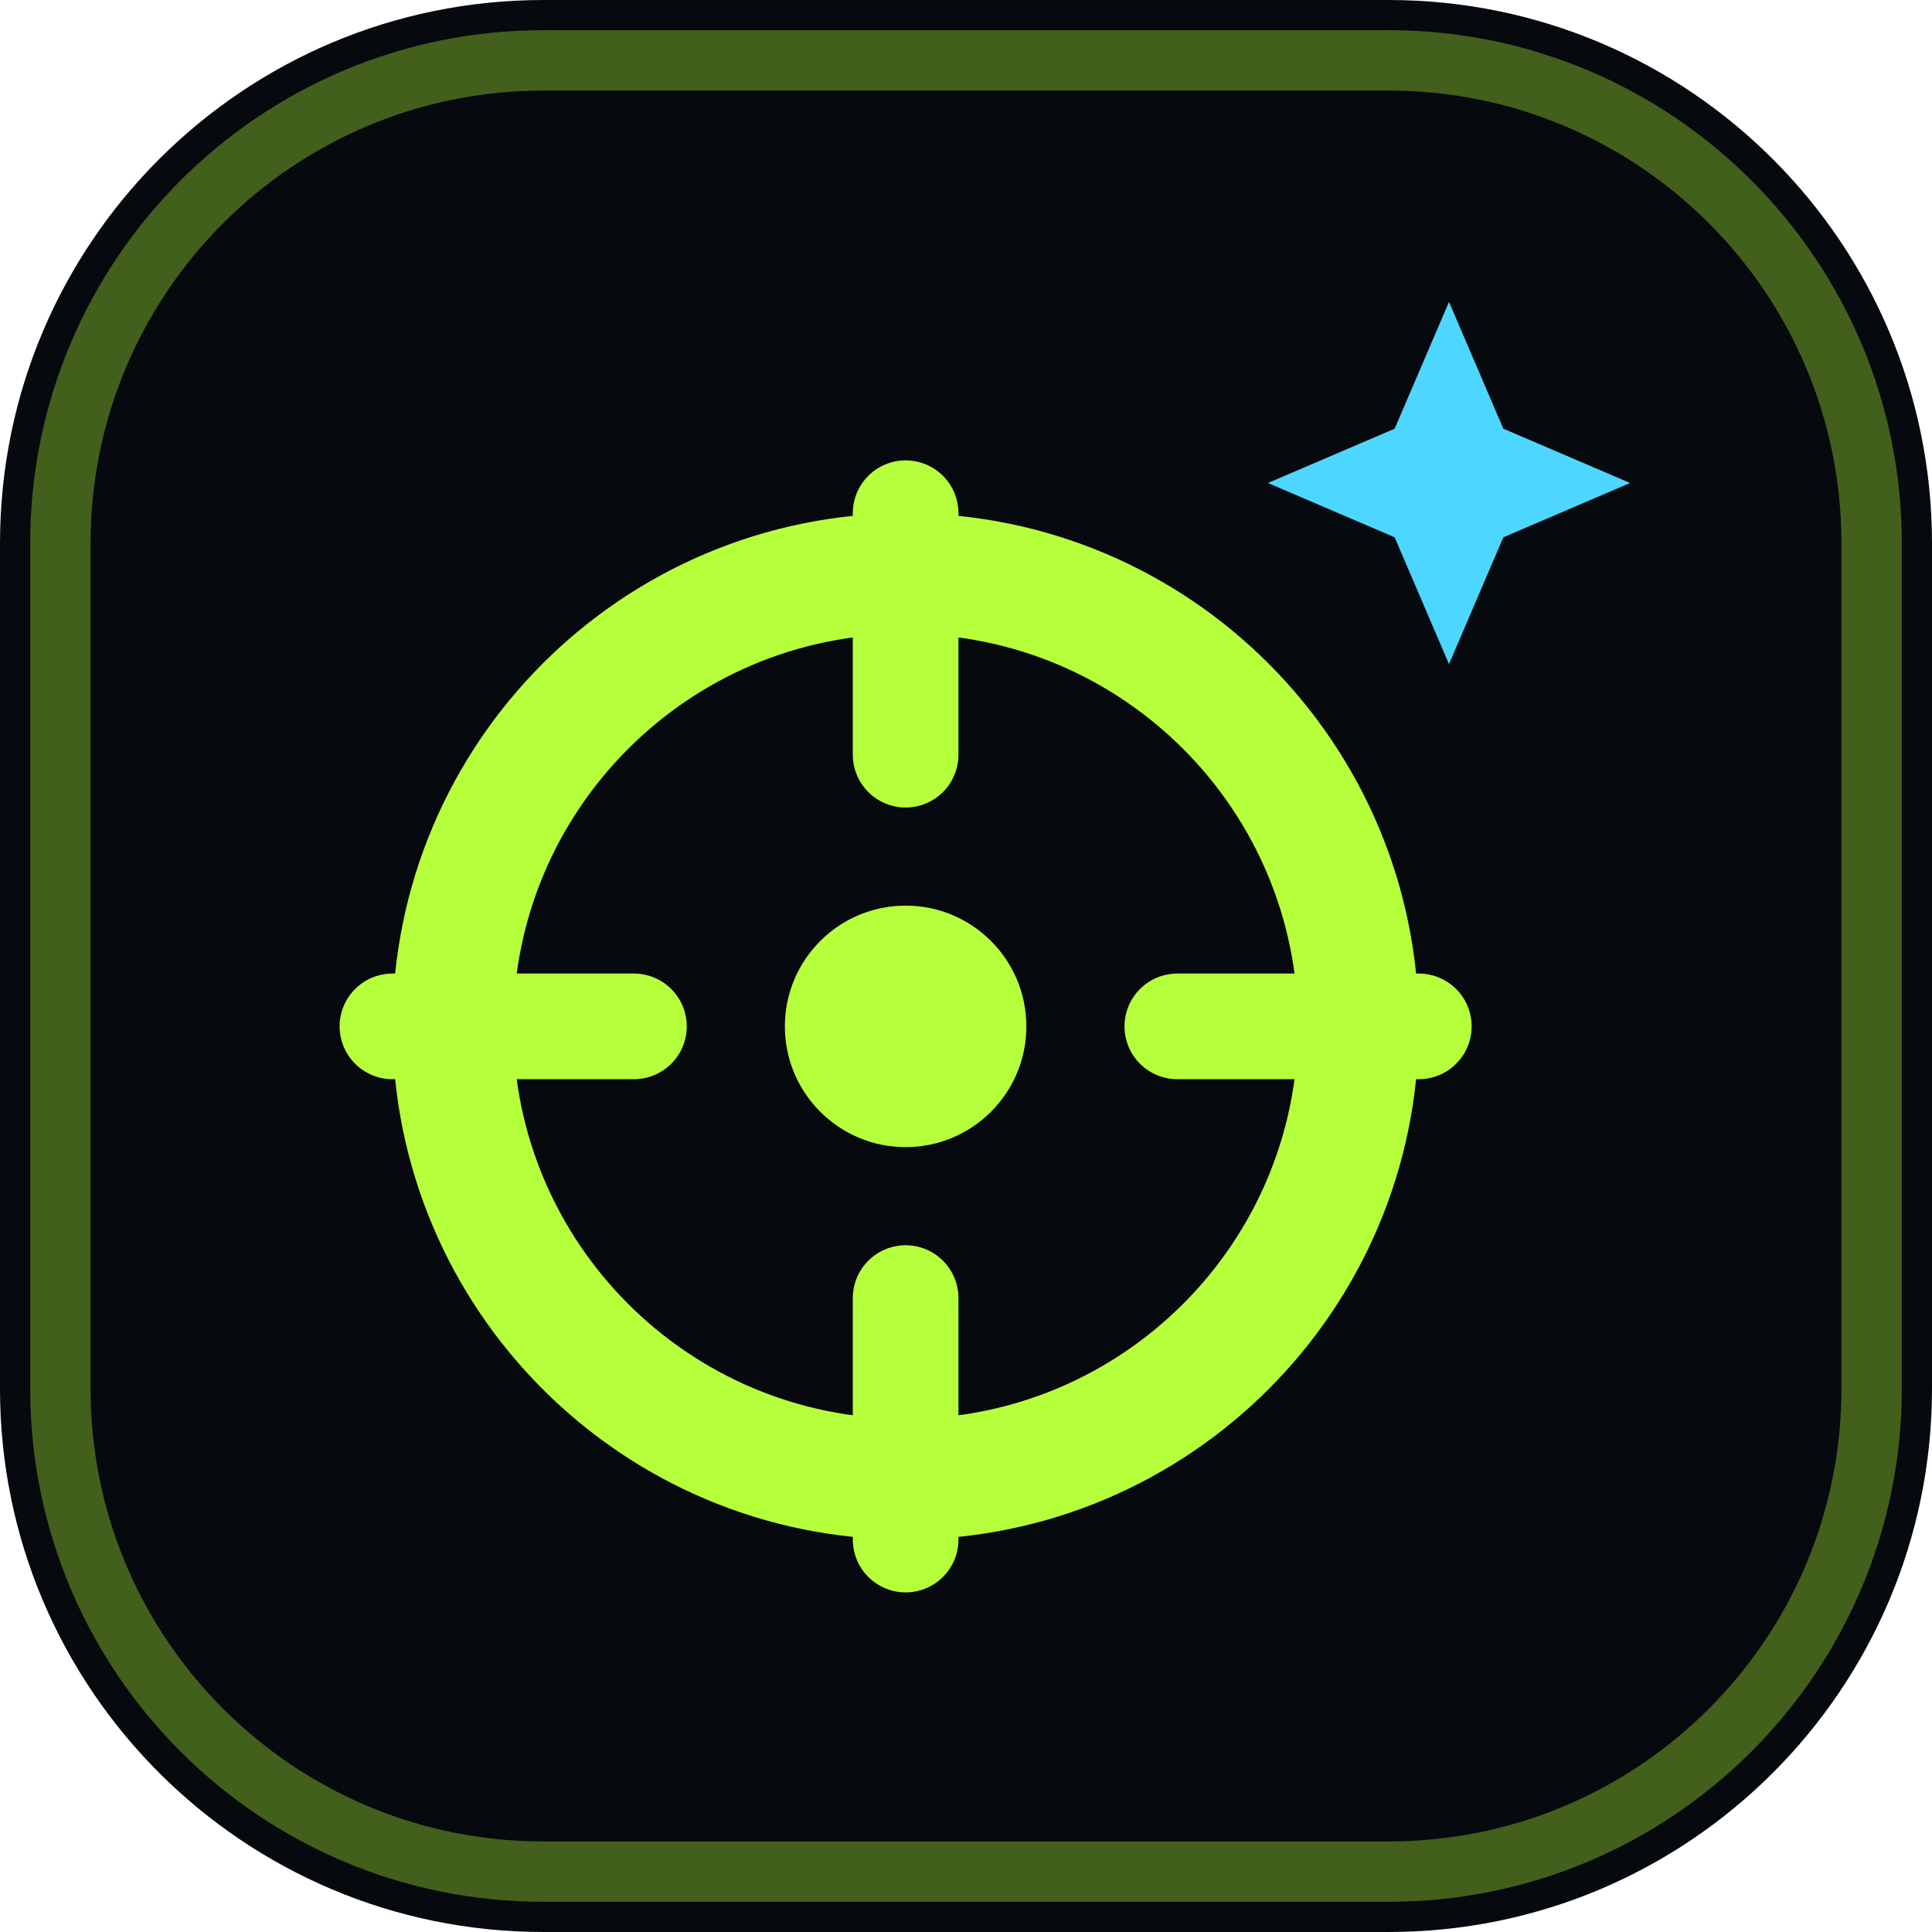
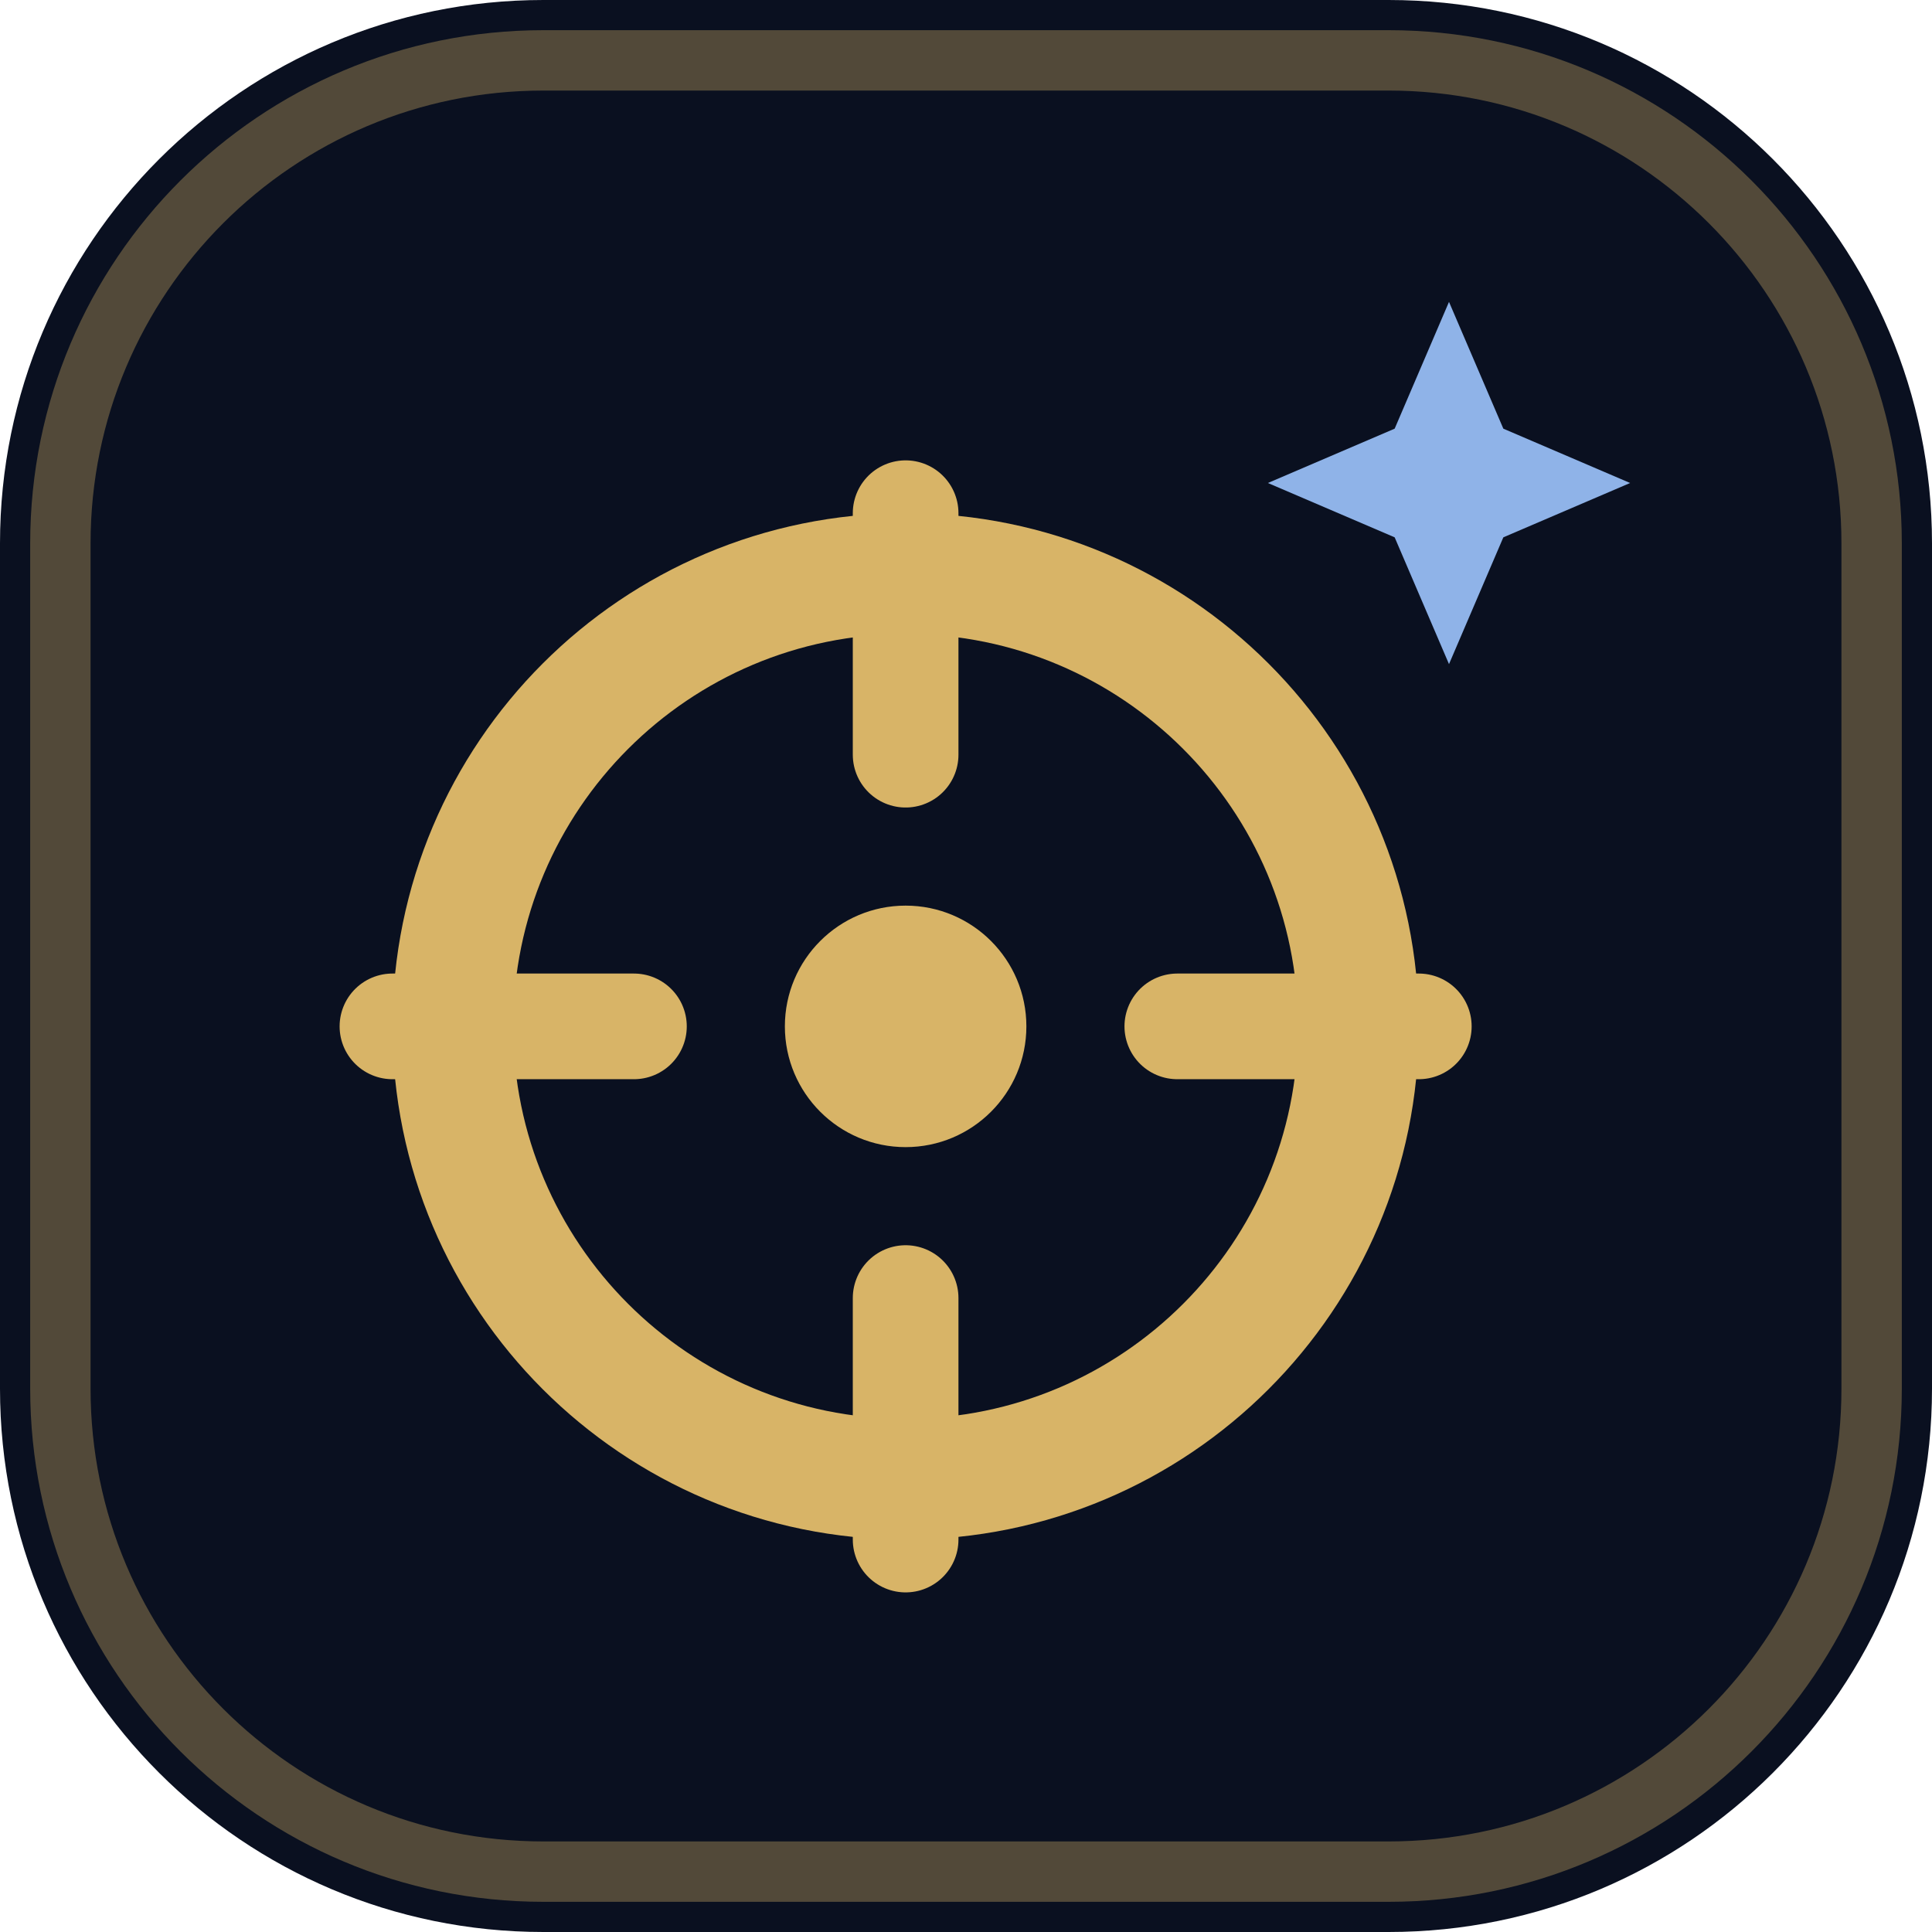
<svg xmlns="http://www.w3.org/2000/svg" viewBox="0 0 64 64" role="img" aria-label="Scout AI logo">
-   <rect width="64" height="64" rx="18" fill="#06090d" />
-   <rect x="2" y="2" width="60" height="60" rx="16" fill="none" stroke="#b6ff3b" stroke-opacity=".35" stroke-width="2" />
-   <circle cx="30" cy="34" r="15" fill="none" stroke="#b6ff3b" stroke-width="4" />
-   <path d="M30 17v8M30 43v8M13 34h8M39 34h8" stroke="#b6ff3b" stroke-width="3.5" stroke-linecap="round" />
-   <circle cx="30" cy="34" r="4" fill="#b6ff3b" />
-   <path d="M48 10l1.8 4.2L54 16l-4.2 1.8L48 22l-1.8-4.2L42 16l4.2-1.8z" fill="#4dd6ff" />
+   <rect width="64" height="64" rx="18" fill="#0a1020" />
+   <rect x="2" y="2" width="60" height="60" rx="16" fill="none" stroke="#d8b467" stroke-opacity=".35" stroke-width="2" />
+   <circle cx="30" cy="34" r="15" fill="none" stroke="#d8b467" stroke-width="4" />
+   <path d="M30 17v8M30 43v8M13 34h8M39 34h8" stroke="#d8b467" stroke-width="3.5" stroke-linecap="round" />
+   <circle cx="30" cy="34" r="4" fill="#d8b467" />
+   <path d="M48 10l1.8 4.2L54 16l-4.2 1.8L48 22l-1.8-4.2L42 16l4.2-1.8z" fill="#8fb3e8" />
</svg>
